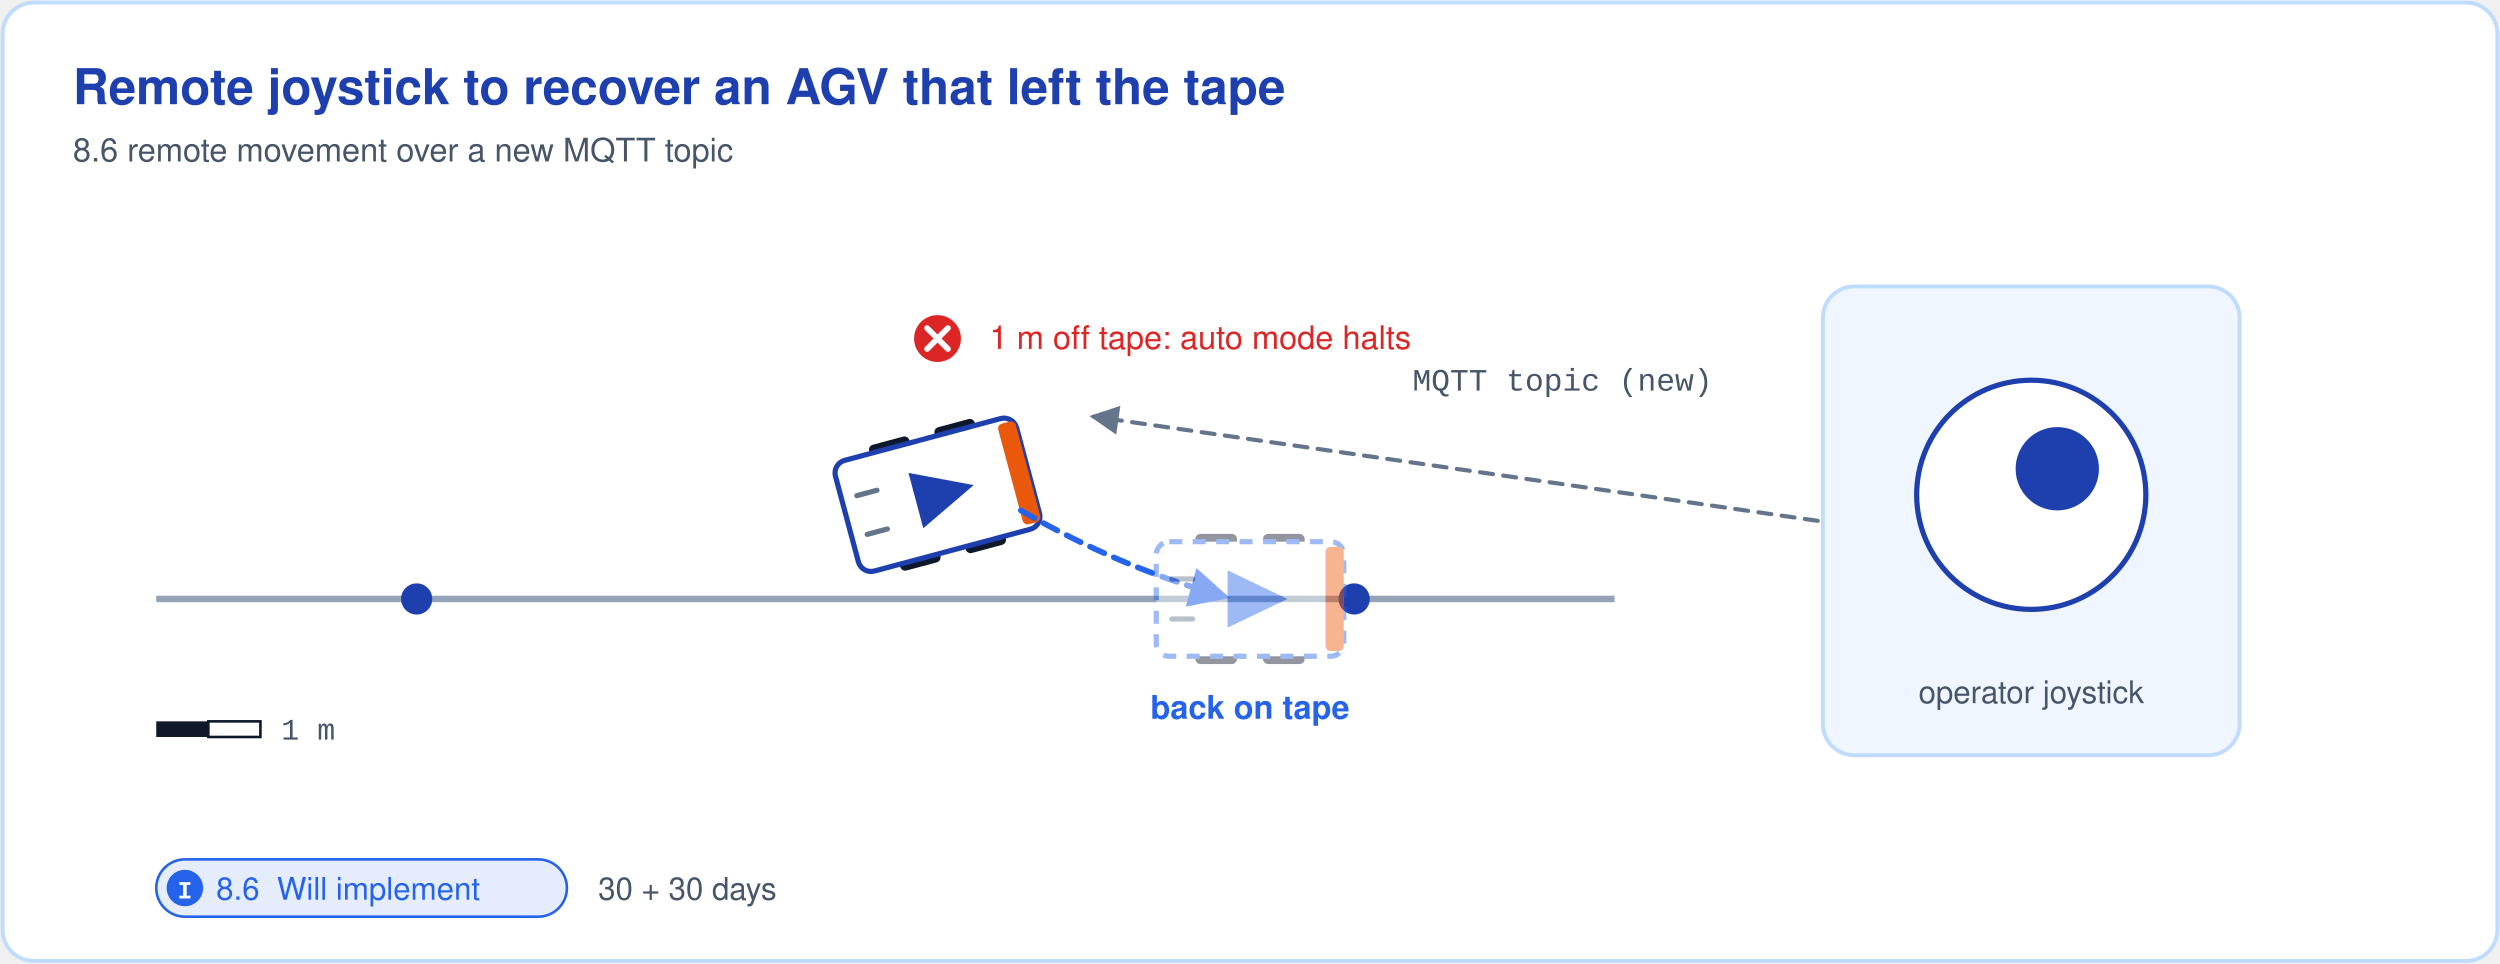
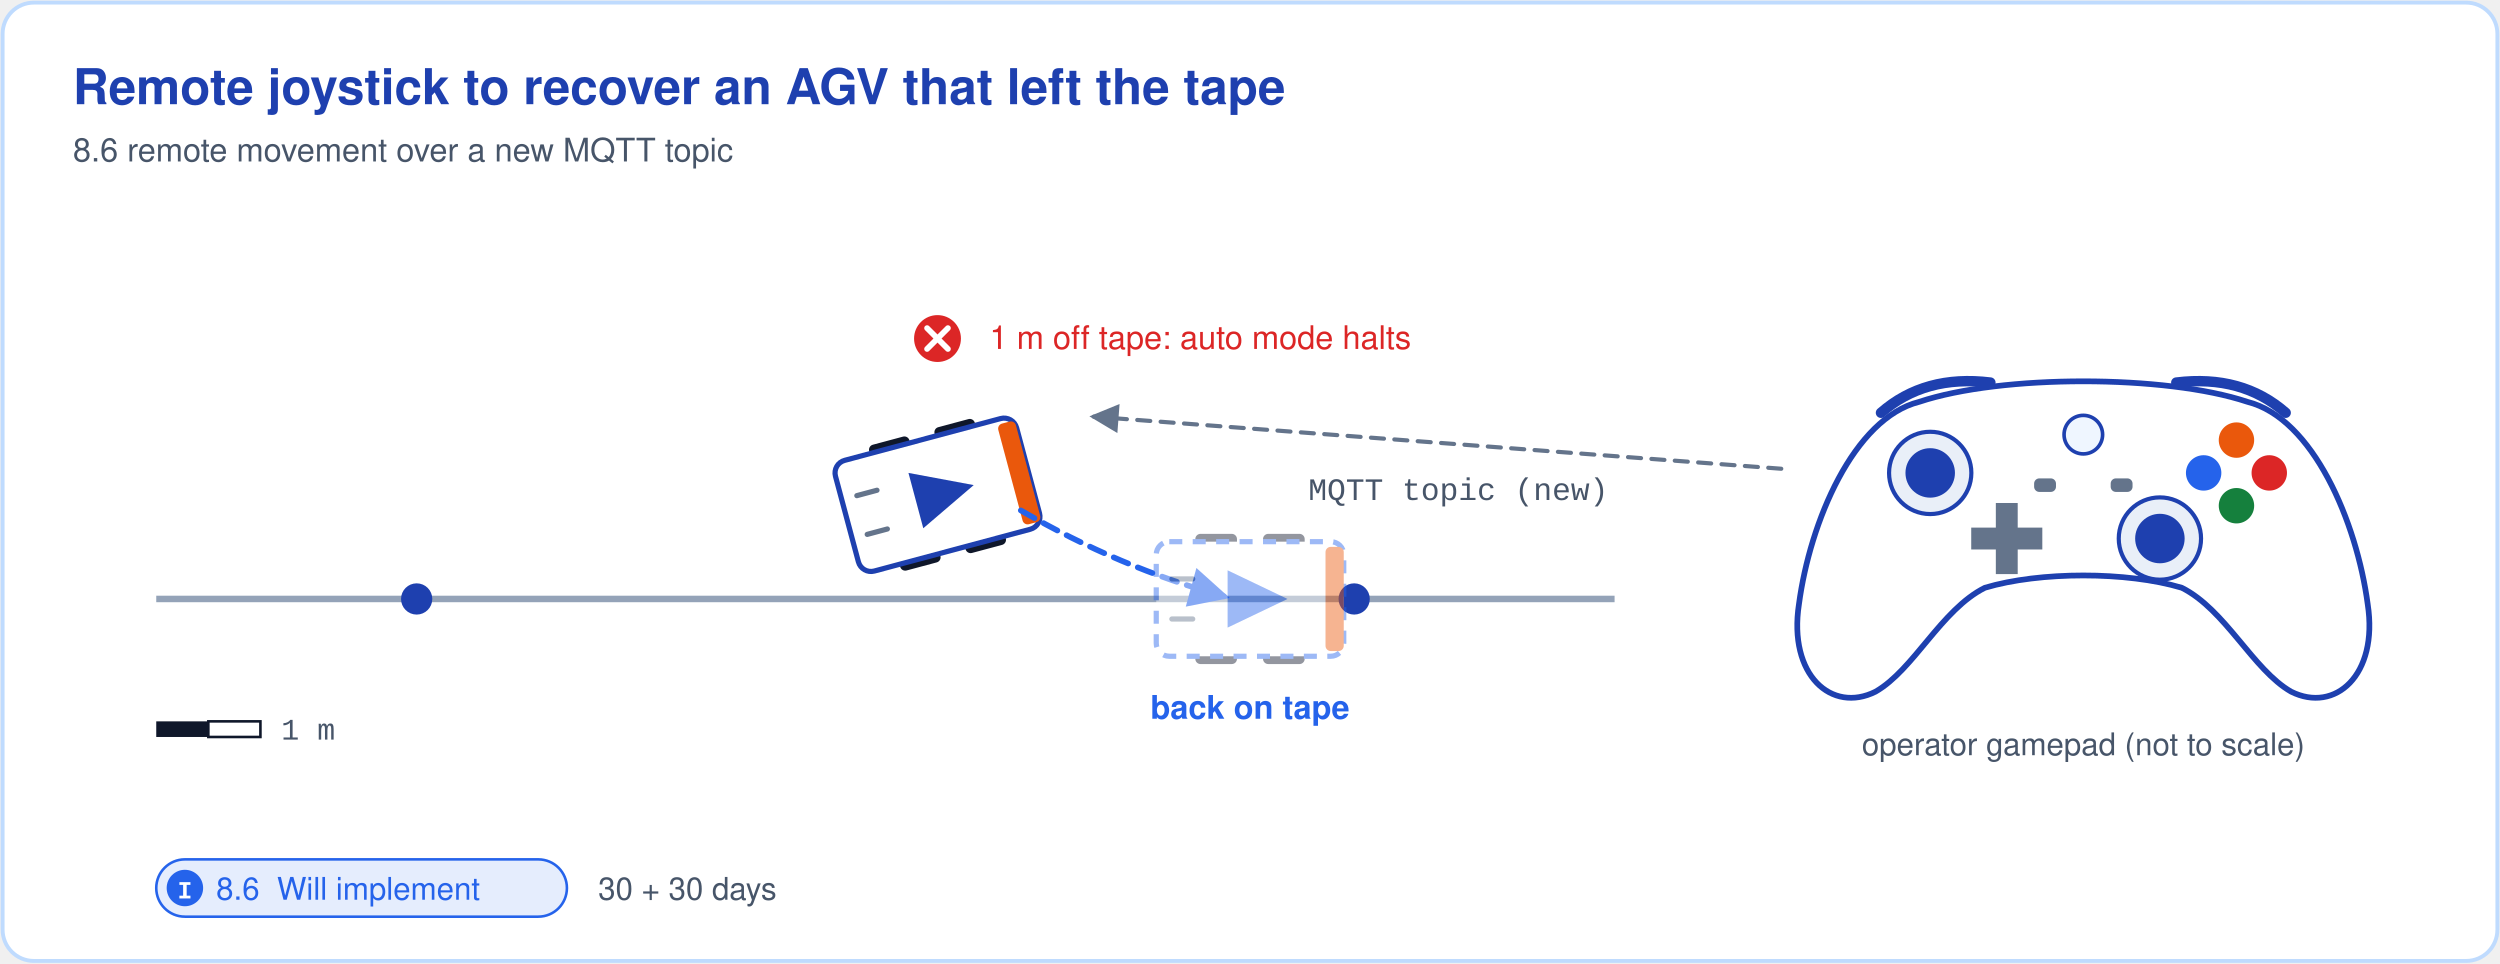
<svg xmlns="http://www.w3.org/2000/svg" width="960" height="370" viewBox="0 0 960 370" role="img" aria-label="Remote joystick to recover an AGV that left the tape">
  <defs>
    <marker id="ah-primary" viewBox="0 0 10 10" refX="8.5" refY="5" markerWidth="7" markerHeight="7" orient="auto-start-reverse">
      <path d="M0,0 L10,5 L0,10 z" fill="#2563EB" />
    </marker>
    <marker id="ah-secondary" viewBox="0 0 10 10" refX="8.5" refY="5" markerWidth="7" markerHeight="7" orient="auto-start-reverse">
      <path d="M0,0 L10,5 L0,10 z" fill="#3B82F6" />
    </marker>
    <marker id="ah-accent" viewBox="0 0 10 10" refX="8.5" refY="5" markerWidth="7" markerHeight="7" orient="auto-start-reverse">
      <path d="M0,0 L10,5 L0,10 z" fill="#EA580C" />
    </marker>
    <marker id="ah-bg" viewBox="0 0 10 10" refX="8.5" refY="5" markerWidth="7" markerHeight="7" orient="auto-start-reverse">
      <path d="M0,0 L10,5 L0,10 z" fill="#EFF6FF" />
    </marker>
    <marker id="ah-fg" viewBox="0 0 10 10" refX="8.5" refY="5" markerWidth="7" markerHeight="7" orient="auto-start-reverse">
      <path d="M0,0 L10,5 L0,10 z" fill="#1E40AF" />
    </marker>
    <marker id="ah-card" viewBox="0 0 10 10" refX="8.5" refY="5" markerWidth="7" markerHeight="7" orient="auto-start-reverse">
      <path d="M0,0 L10,5 L0,10 z" fill="#FFFFFF" />
    </marker>
    <marker id="ah-muted" viewBox="0 0 10 10" refX="8.5" refY="5" markerWidth="7" markerHeight="7" orient="auto-start-reverse">
      <path d="M0,0 L10,5 L0,10 z" fill="#E9EFF8" />
    </marker>
    <marker id="ah-mutedfg" viewBox="0 0 10 10" refX="8.5" refY="5" markerWidth="7" markerHeight="7" orient="auto-start-reverse">
      <path d="M0,0 L10,5 L0,10 z" fill="#475569" />
    </marker>
    <marker id="ah-border" viewBox="0 0 10 10" refX="8.5" refY="5" markerWidth="7" markerHeight="7" orient="auto-start-reverse">
      <path d="M0,0 L10,5 L0,10 z" fill="#BFDBFE" />
    </marker>
    <marker id="ah-red" viewBox="0 0 10 10" refX="8.5" refY="5" markerWidth="7" markerHeight="7" orient="auto-start-reverse">
      <path d="M0,0 L10,5 L0,10 z" fill="#DC2626" />
    </marker>
    <marker id="ah-green" viewBox="0 0 10 10" refX="8.5" refY="5" markerWidth="7" markerHeight="7" orient="auto-start-reverse">
      <path d="M0,0 L10,5 L0,10 z" fill="#15803D" />
    </marker>
    <marker id="ah-teal" viewBox="0 0 10 10" refX="8.5" refY="5" markerWidth="7" markerHeight="7" orient="auto-start-reverse">
      <path d="M0,0 L10,5 L0,10 z" fill="#0E7490" />
    </marker>
    <marker id="ah-slate" viewBox="0 0 10 10" refX="8.5" refY="5" markerWidth="7" markerHeight="7" orient="auto-start-reverse">
      <path d="M0,0 L10,5 L0,10 z" fill="#64748B" />
    </marker>
    <marker id="ah-ink" viewBox="0 0 10 10" refX="8.5" refY="5" markerWidth="7" markerHeight="7" orient="auto-start-reverse">
      <path d="M0,0 L10,5 L0,10 z" fill="#0F172A" />
    </marker>
    <marker id="ah-tape" viewBox="0 0 10 10" refX="8.5" refY="5" markerWidth="7" markerHeight="7" orient="auto-start-reverse">
      <path d="M0,0 L10,5 L0,10 z" fill="#94A3B8" />
    </marker>
    <pattern id="hatch-red" width="8" height="8" patternUnits="userSpaceOnUse" patternTransform="rotate(45)">
      <rect width="8" height="8" fill="#DC2626" opacity="0.08" />
      <line x1="0" y1="0" x2="0" y2="8" stroke="#DC2626" stroke-width="2" opacity="0.35" />
    </pattern>
  </defs>
  <rect x="1" y="1" width="958" height="368" rx="12" fill="#FFFFFF" stroke="#BFDBFE" stroke-width="1.5" />
  <text x="28" y="40" font-family="'IBM Plex Sans', 'Segoe UI', Helvetica, Arial, sans-serif" font-size="19" font-weight="600" fill="#1E40AF" text-anchor="start" style="white-space:pre" xml:space="preserve">Remote joystick to recover an AGV that left the tape</text>
  <text x="28" y="62" font-family="'IBM Plex Sans', 'Segoe UI', Helvetica, Arial, sans-serif" font-size="12.5" font-weight="400" fill="#475569" text-anchor="start" style="white-space:pre" xml:space="preserve">8.6 remote movement over a new MQTT topic</text>
  <line x1="60" y1="230" x2="620" y2="230" stroke="#94A3B8" stroke-width="2.5" stroke-linecap="butt" />
  <circle cx="160" cy="230" r="5" fill="#1E40AF" stroke="#1E40AF" stroke-width="2" />
  <circle cx="520" cy="230" r="5" fill="#1E40AF" stroke="#1E40AF" stroke-width="2" />
  <g transform="translate(360 190) rotate(-15)">
    <rect x="-21" y="-25" width="16" height="6" rx="2" fill="#0F172A" />
    <rect x="-21" y="19" width="16" height="6" rx="2" fill="#0F172A" />
    <rect x="5" y="-25" width="16" height="6" rx="2" fill="#0F172A" />
    <rect x="5" y="19" width="16" height="6" rx="2" fill="#0F172A" />
    <rect x="-36" y="-22" width="72" height="44" rx="5" fill="#FFFFFF" stroke="#1E40AF" stroke-width="2" />
    <line x1="-30" y1="-7.7" x2="-22" y2="-7.7" stroke="#64748B" stroke-width="2" stroke-linecap="round" />
    <line x1="-30" y1="7.7" x2="-22" y2="7.7" stroke="#64748B" stroke-width="2" stroke-linecap="round" />
    <rect x="29" y="-20" width="7" height="40" rx="2" fill="#EA580C" />
    <path d="M -8.6 -11 L 14.4 0 L -8.6 11 Z" fill="#1E40AF" />
  </g>
  <circle cx="360" cy="130" r="9" fill="#DC2626" />
  <path d="M 356 126 L 364 134 M 364 126 L 356 134" fill="none" stroke="#FFFFFF" stroke-width="2.2" stroke-linecap="round" stroke-linejoin="round" />
  <text x="380" y="134" font-family="'IBM Plex Sans', 'Segoe UI', Helvetica, Arial, sans-serif" font-size="12.5" font-weight="400" fill="#DC2626" text-anchor="start" style="white-space:pre" xml:space="preserve">1 m off tape: auto mode halts</text>
  <path d="M 392 196.0 Q 430 218 470 229" fill="none" stroke="#2563EB" stroke-width="2.2" stroke-linecap="round" stroke-linejoin="round" stroke-dasharray="6 4" marker-end="url(#ah-primary)" />
  <g transform="translate(480 230) rotate(0)" opacity="0.45">
    <rect x="-21" y="-25" width="16" height="6" rx="2" fill="#0F172A" />
    <rect x="-21" y="19" width="16" height="6" rx="2" fill="#0F172A" />
    <rect x="5" y="-25" width="16" height="6" rx="2" fill="#0F172A" />
    <rect x="5" y="19" width="16" height="6" rx="2" fill="#0F172A" />
    <rect x="-36" y="-22" width="72" height="44" rx="5" fill="#FFFFFF" stroke="#2563EB" stroke-width="2" stroke-dasharray="5 4" />
    <line x1="-30" y1="-7.7" x2="-22" y2="-7.7" stroke="#64748B" stroke-width="2" stroke-linecap="round" />
    <line x1="-30" y1="7.7" x2="-22" y2="7.7" stroke="#64748B" stroke-width="2" stroke-linecap="round" />
    <rect x="29" y="-20" width="7" height="40" rx="2" fill="#EA580C" />
    <path d="M -8.6 -11 L 14.4 0 L -8.6 11 Z" fill="#2563EB" />
  </g>
  <text x="480" y="276" font-family="'IBM Plex Sans', 'Segoe UI', Helvetica, Arial, sans-serif" font-size="12.5" font-weight="600" fill="#2563EB" text-anchor="middle" style="white-space:pre" xml:space="preserve">back on tape</text>
  <rect x="60" y="277" width="20" height="6" rx="0" fill="#0F172A" />
  <rect x="80" y="277" width="20" height="6" rx="0" fill="#FFFFFF" stroke="#0F172A" stroke-width="1" />
  <text x="108" y="284" font-family="'JetBrains Mono', Consolas, 'Courier New', monospace" font-size="11.5" font-weight="400" fill="#475569" text-anchor="start" style="white-space:pre" xml:space="preserve">1 m</text>
-   <rect x="700" y="110" width="160" height="180" rx="12" fill="#EFF6FF" stroke="#BFDBFE" stroke-width="1.5" />
-   <circle cx="780" cy="190" r="44" fill="#FFFFFF" stroke="#1E40AF" stroke-width="2" />
-   <circle cx="790" cy="180" r="16" fill="#1E40AF" />
-   <text x="780" y="270" font-family="'IBM Plex Sans', 'Segoe UI', Helvetica, Arial, sans-serif" font-size="12" font-weight="400" fill="#475569" text-anchor="middle" style="white-space:pre" xml:space="preserve">operator joystick</text>
-   <line x1="698" y1="200" x2="420" y2="160" stroke="#64748B" stroke-width="1.6" stroke-linecap="round" stroke-dasharray="5 4" marker-end="url(#ah-slate)" />
-   <text x="600" y="150" font-family="'JetBrains Mono', Consolas, 'Courier New', monospace" font-size="12" font-weight="400" fill="#475569" text-anchor="middle" style="white-space:pre" xml:space="preserve">MQTT topic (new)</text>
+   <path d="M 737.0 154.3 C 768.5 143.8 831.5 143.8 863.0 154.3 C 888.2 160.6 905.0 200.5 909.2 232.0 C 913.4 259.3 896.6 274.0 879.8 265.6 C 865.1 257.2 854.6 234.1 837.8 225.7 C 816.8 219.4 783.2 219.4 762.2 225.7 C 745.4 234.1 734.9 257.2 720.2 265.6 C 703.4 274.0 686.6 259.3 690.8 232.0 C 695.0 200.5 711.8 160.6 737.0 154.3 Z" fill="#FFFFFF" stroke="#1E40AF" stroke-width="2.2" stroke-linejoin="round" />
+   <path d="M 722.3 158.5 Q 739.1 143.8 764.3 146.9" stroke="#1E40AF" stroke-width="4" fill="none" stroke-linecap="round" />
+   <path d="M 877.7 158.5 Q 860.9 143.8 835.7 146.9" stroke="#1E40AF" stroke-width="4" fill="none" stroke-linecap="round" />
+   <circle cx="741.2" cy="181.6" r="15.8" fill="#E9EFF8" stroke="#1E40AF" stroke-width="1.6" />
+   <circle cx="741.2" cy="181.6" r="9.5" fill="#1E40AF" />
+   <circle cx="829.4" cy="206.8" r="15.8" fill="#E9EFF8" stroke="#1E40AF" stroke-width="1.6" />
+   <circle cx="829.4" cy="206.8" r="9.5" fill="#1E40AF" />
+   <path d="M 766.4 193.15 h 8.4 v 9.45 h 9.45 v 8.4 h -9.45 v 9.45 h -8.4 v -9.45 h -9.45 v -8.4 h 9.45 Z" fill="#64748B" />
+   <circle cx="858.8" cy="169" r="6.8" fill="#EA580C" />
+   <circle cx="858.8" cy="194.2" r="6.8" fill="#15803D" />
+   <circle cx="846.2" cy="181.6" r="6.8" fill="#2563EB" />
+   <circle cx="871.4" cy="181.6" r="6.8" fill="#DC2626" />
+   <circle cx="800" cy="166.9" r="7.4" fill="#EFF6FF" stroke="#1E40AF" stroke-width="1.4" />
+   <rect x="781.1" y="183.7" width="8.4" height="5.2" rx="2" fill="#64748B" />
+   <rect x="810.5" y="183.7" width="8.4" height="5.2" rx="2" fill="#64748B" />
+   <text x="800" y="290" font-family="'IBM Plex Sans', 'Segoe UI', Helvetica, Arial, sans-serif" font-size="12" font-weight="400" fill="#475569" text-anchor="middle" style="white-space:pre" xml:space="preserve">operator gamepad (not to scale)</text>
+   <line x1="684" y1="180" x2="420" y2="160" stroke="#64748B" stroke-width="1.6" stroke-linecap="round" stroke-dasharray="5 4" marker-end="url(#ah-slate)" />
+   <text x="560" y="192" font-family="'JetBrains Mono', Consolas, 'Courier New', monospace" font-size="12" font-weight="400" fill="#475569" text-anchor="middle" style="white-space:pre" xml:space="preserve">MQTT topic (new)</text>
  <rect x="60" y="330" width="157.7" height="22" rx="11" fill="#2563EB" opacity="0.12" />
  <rect x="60" y="330" width="157.7" height="22" rx="11" fill="none" stroke="#2563EB" stroke-width="1" />
  <circle cx="71" cy="341" r="7" fill="#2563EB" />
  <text x="71" y="345" font-family="'JetBrains Mono', Consolas, 'Courier New', monospace" font-size="9.5" font-weight="700" fill="#FFFFFF" text-anchor="middle" style="white-space:pre" xml:space="preserve">I</text>
  <text x="83" y="345.5" font-family="'IBM Plex Sans', 'Segoe UI', Helvetica, Arial, sans-serif" font-size="12" font-weight="500" fill="#2563EB" text-anchor="start" style="white-space:pre" xml:space="preserve">8.6  Will implement</text>
  <text x="229.7" y="345.5" font-family="'IBM Plex Sans', 'Segoe UI', Helvetica, Arial, sans-serif" font-size="12" font-weight="400" fill="#475569" text-anchor="start" style="white-space:pre" xml:space="preserve">30 + 30 days</text>
</svg>
